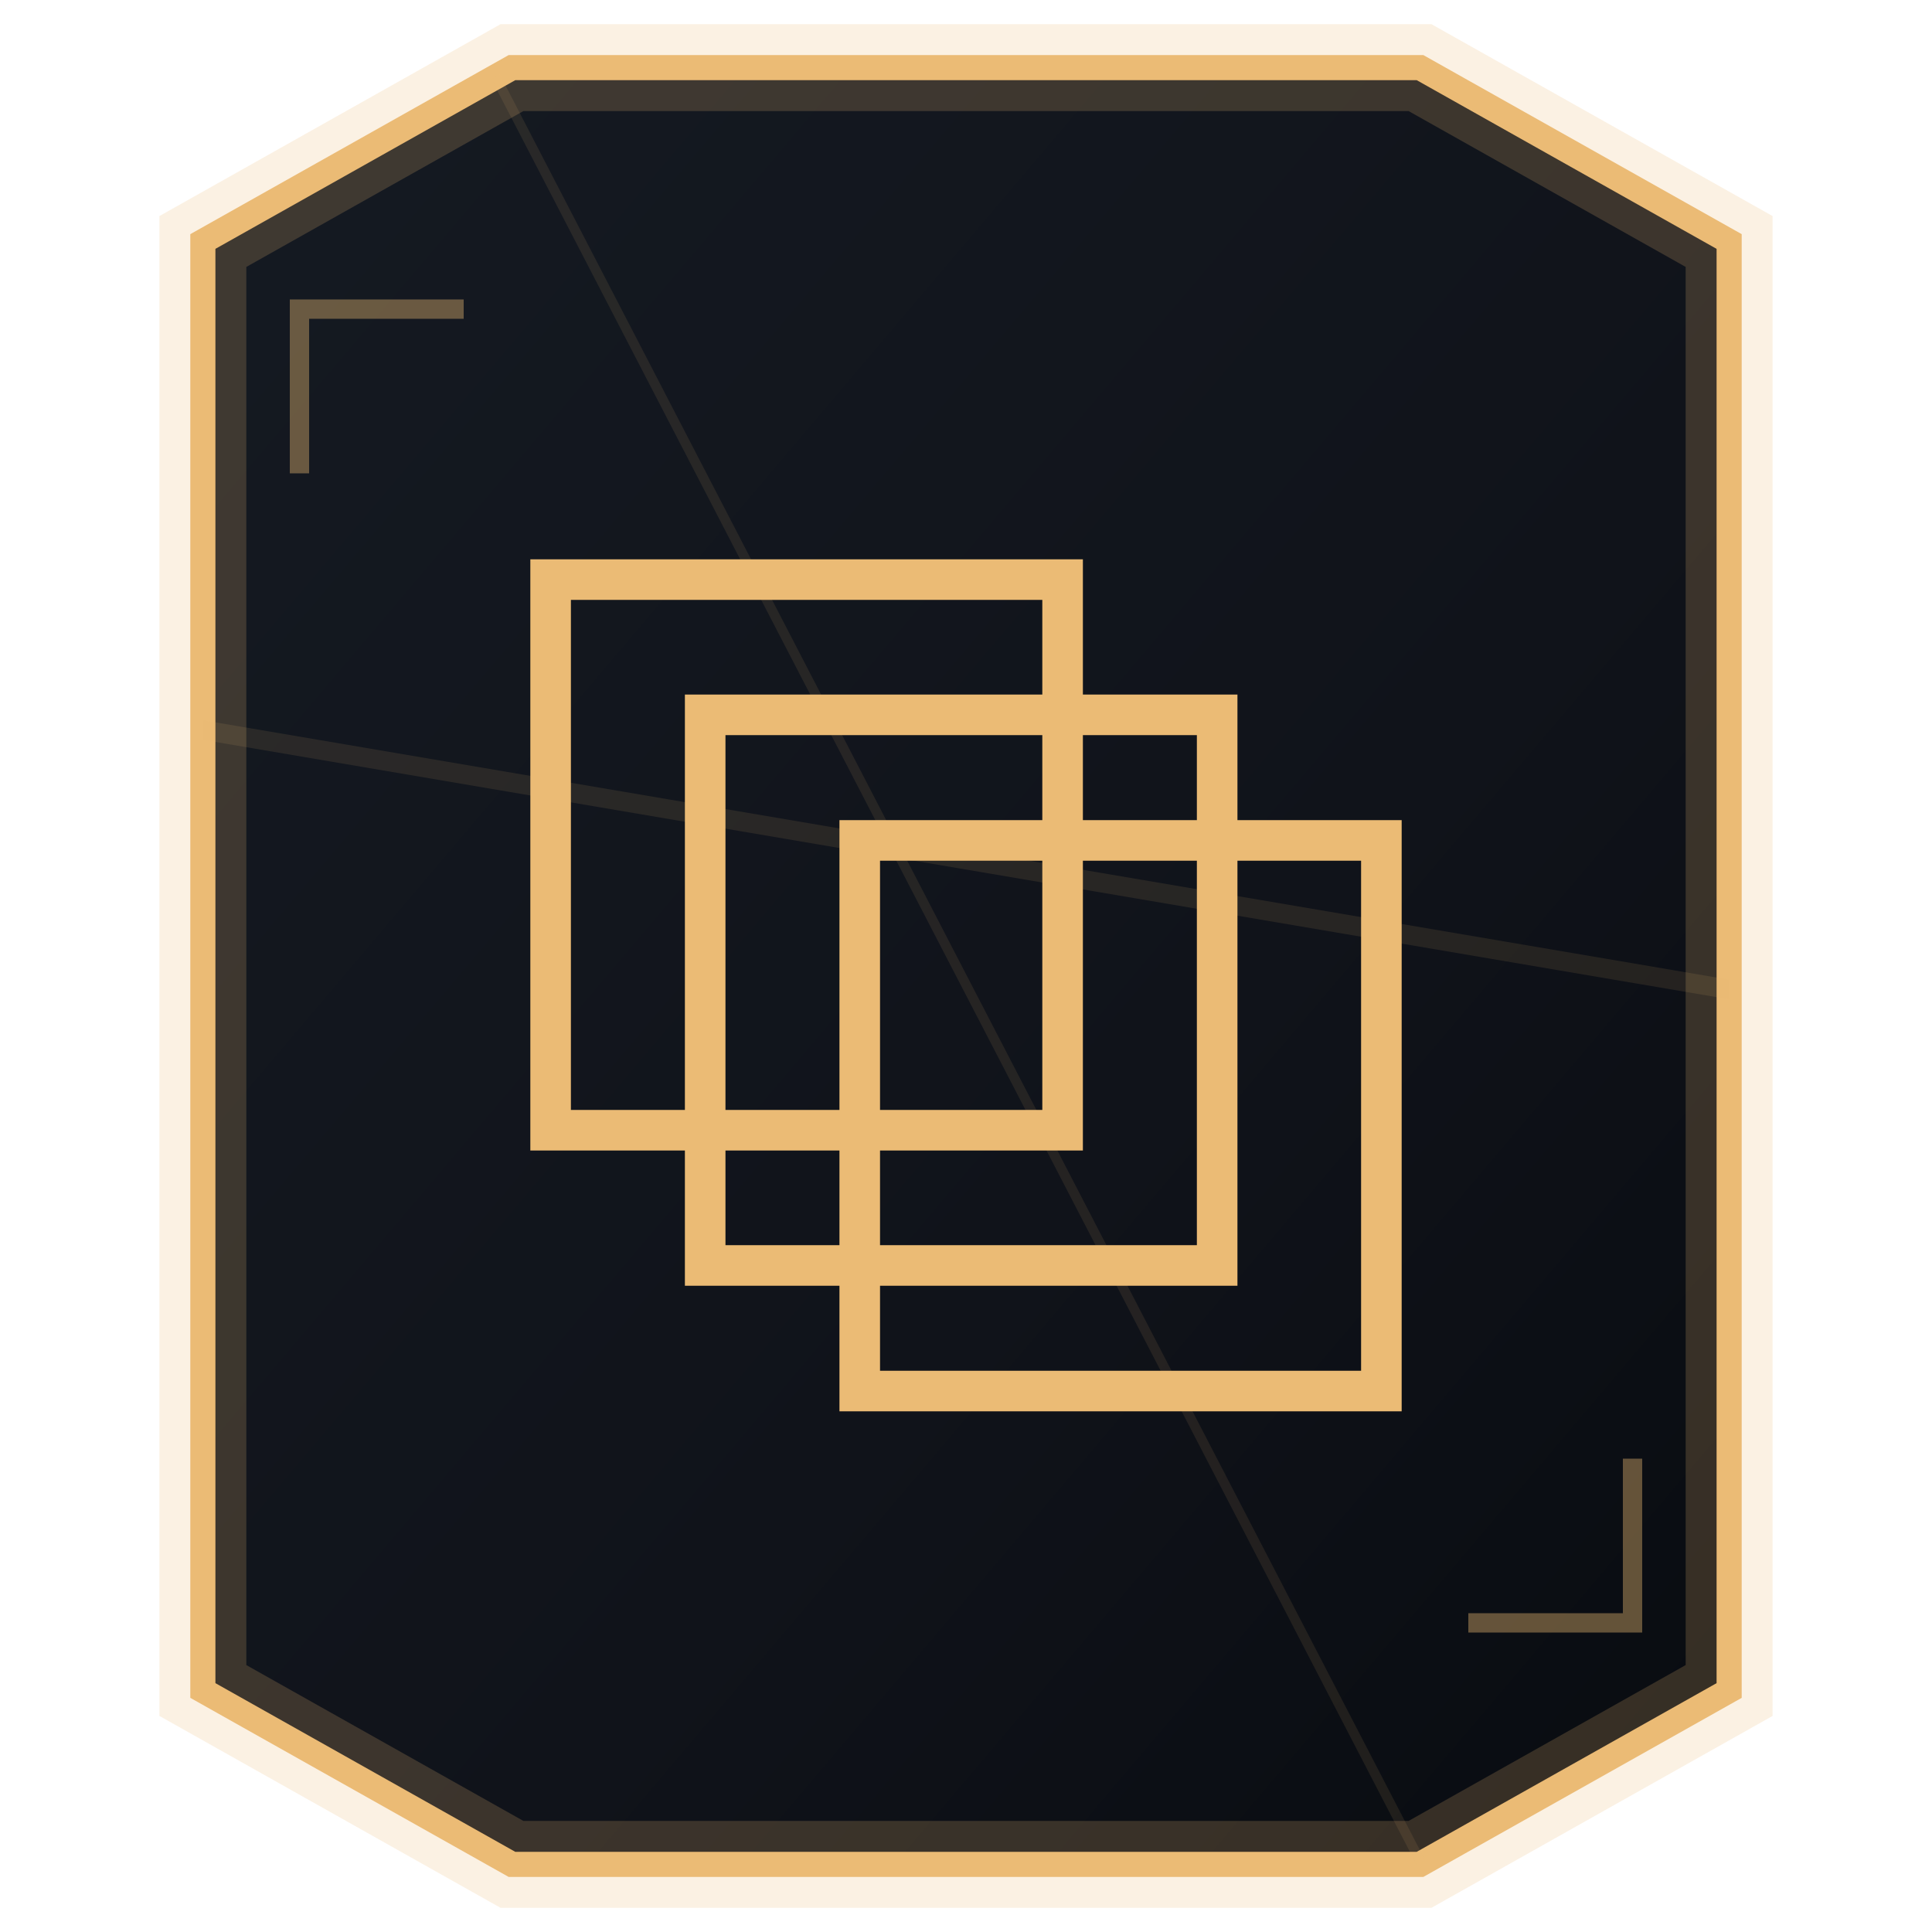
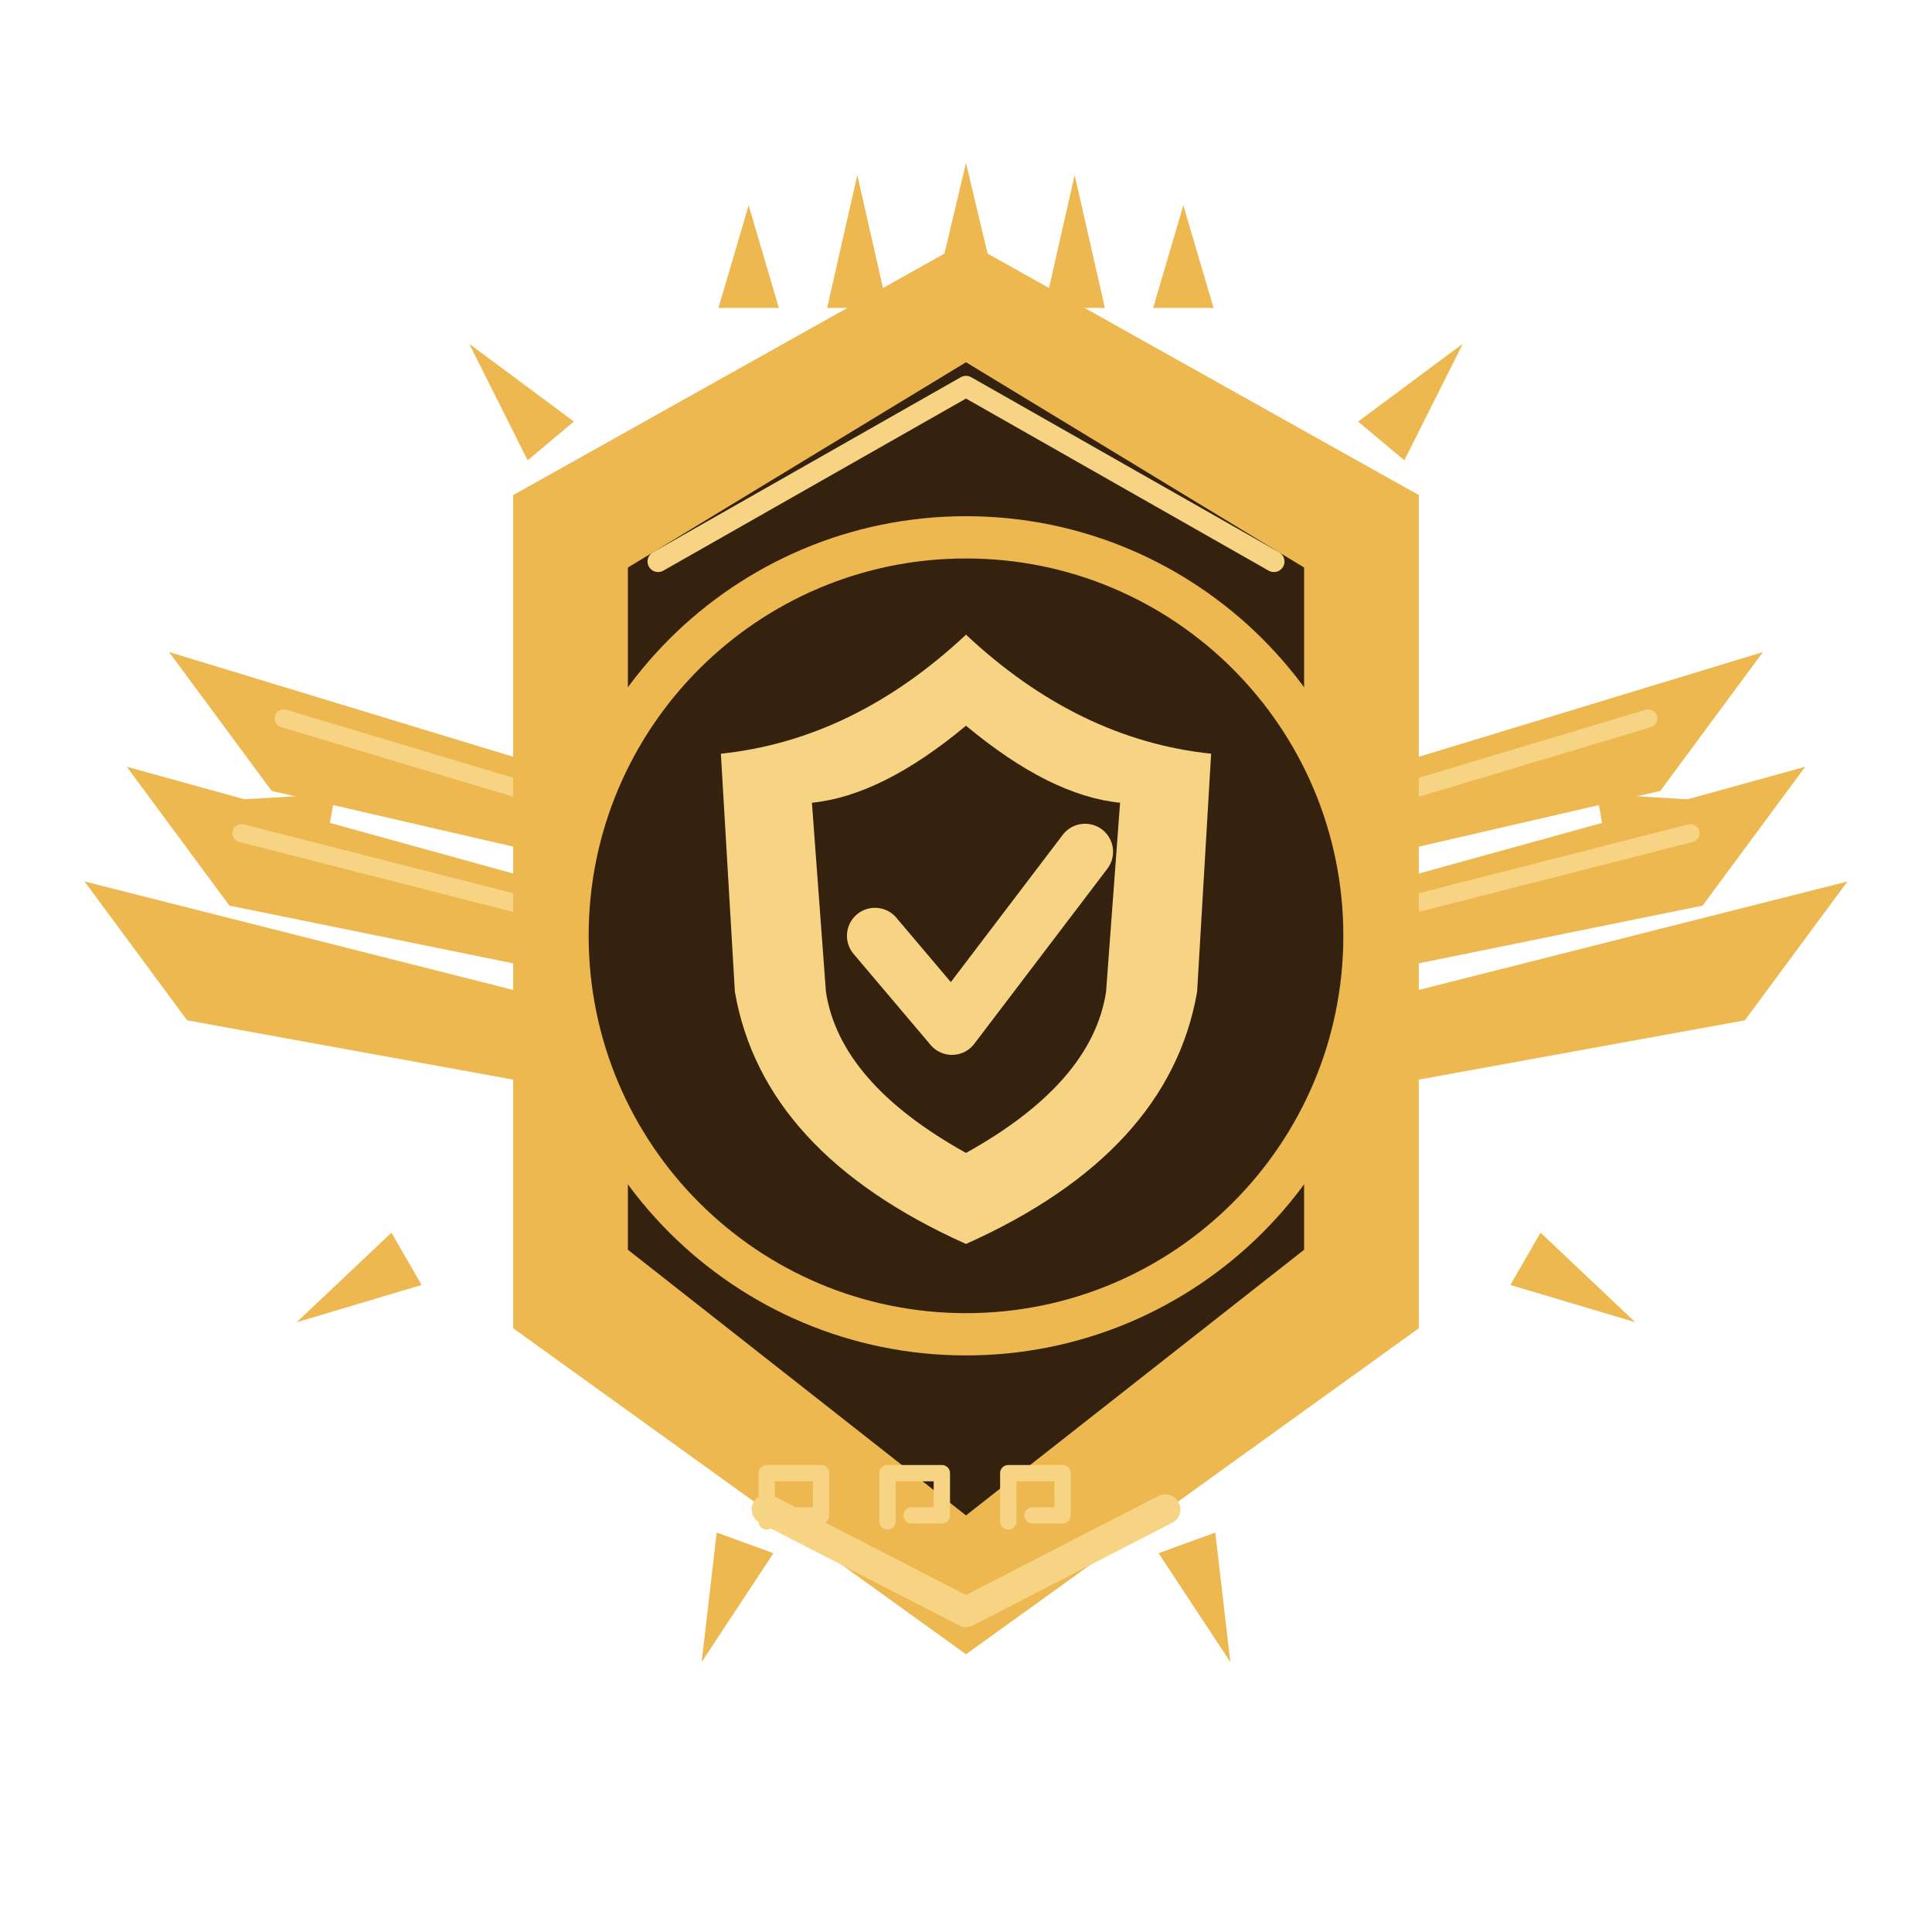
- <svg xmlns="http://www.w3.org/2000/svg" viewBox="0 0 200 200" width="200" height="200">
-   <defs>
-     <linearGradient id="holo" x1="0" y1="0" x2="1" y2="1">
-       <stop stop-color="#8fd1d7" />
-       <stop offset=".35" stop-color="#ac89ce" />
-       <stop offset=".7" stop-color="#e2a5ac" />
-       <stop offset="1" stop-color="#e4c380" />
-     </linearGradient>
-     <linearGradient id="stone" x1="0" y1="0" x2="1" y2="1">
-       <stop stop-color="#151a22" />
-       <stop offset=".6" stop-color="#10131a" />
-       <stop offset="1" stop-color="#080b10" />
-     </linearGradient>
-     <clipPath id="cut">
-       <path d="M53 7H147L179 25V175L147 193H53L21 175V25Z" />
-     </clipPath>
-   </defs>
-   <path d="M53 7H147L179 25V175L147 193H53L21 175V25Z" fill="url(#stone)" stroke="#ebbb75" stroke-width="2.6" />
-   <path d="M53 7H147L179 25V175L147 193H53L21 175V25Z" fill="none" stroke="#ebbb75" stroke-opacity=".2" stroke-width="9" />
-   <g clip-path="url(#cut)">
-     <path d="M0 72L200 106" stroke="#ebbb75" stroke-opacity=".11" stroke-width="2" />
-     <path d="M42 -10L156 210" stroke="#ebbb75" stroke-opacity=".10" stroke-width="1" />
+ <svg xmlns="http://www.w3.org/2000/svg" width="320" height="320" viewBox="0 0 320 320">
+   <g stroke-linejoin="round" stroke-linecap="round">
+     <g>
+       <path d="M155 48L160 27L165 48Z" fill="#edb84f" transform="rotate(0.0 160 155)" />
+       <path d="M155 48L160 27L165 48Z" fill="#edb84f" transform="rotate(40.0 160 155)" />
+       <path d="M155 48L160 27L165 48Z" fill="#edb84f" transform="rotate(80.0 160 155)" />
+       <path d="M155 48L160 27L165 48Z" fill="#edb84f" transform="rotate(120.0 160 155)" />
+       <path d="M155 48L160 27L165 48Z" fill="#edb84f" transform="rotate(160.0 160 155)" />
+       <path d="M155 48L160 27L165 48Z" fill="#edb84f" transform="rotate(200.0 160 155)" />
+       <path d="M155 48L160 27L165 48Z" fill="#edb84f" transform="rotate(240.0 160 155)" />
+       <path d="M155 48L160 27L165 48Z" fill="#edb84f" transform="rotate(280.0 160 155)" />
+       <path d="M155 48L160 27L165 48Z" fill="#edb84f" transform="rotate(320.0 160 155)" />
+     </g>
+     <path d="M97 129L28 108L45 131L97 143Z" fill="#edb84f" />
+     <path d="M87 131L47 119" fill="none" stroke="#f7d484" stroke-width="3" />
+     <path d="M97 148L21 127L38 150L97 162Z" fill="#edb84f" />
+     <path d="M87 150L40 138" fill="none" stroke="#f7d484" stroke-width="3" />
+     <path d="M97 167L14 146L31 169L97 181Z" fill="#edb84f" />
+     <path d="M223 129L292 108L275 131L223 143Z" fill="#edb84f" />
+     <path d="M233 131L273 119" fill="none" stroke="#f7d484" stroke-width="3" />
+     <path d="M223 148L299 127L282 150L223 162Z" fill="#edb84f" />
+     <path d="M233 150L280 138" fill="none" stroke="#f7d484" stroke-width="3" />
+     <path d="M223 167L306 146L289 169L223 181Z" fill="#edb84f" />
+     <path d="M160 40L235 82V220L160 274L85 220V82Z" fill="#edb84f" />
+     <path d="M160 60L216 94V207L160 251L104 207V94Z" fill="#34220f" />
+     <path d="M109 93L160 64L211 93" fill="none" stroke="#f7d484" stroke-width="3.5" />
+     <path d="M119.0 51L124.0 34L129.0 51Z" fill="#edb84f" />
+     <path d="M137.0 51L142.0 29L147.0 51Z" fill="#edb84f" />
+     <path d="M155.0 51L160.0 34L165.0 51Z" fill="#edb84f" />
+     <path d="M173.0 51L178.0 29L183.0 51Z" fill="#edb84f" />
+     <path d="M191.0 51L196.0 34L201.0 51Z" fill="#edb84f" />
+     <path d="M123 69L160 51L197 69" stroke="#edb84f" stroke-width="4" fill="none" />
+     <path d="M127 252v-8h9v7h-5" fill="none" stroke="#f7d484" stroke-width="2.7" />
+     <path d="M147 252v-8h9v7h-5" fill="none" stroke="#f7d484" stroke-width="2.7" />
+     <path d="M167 252v-8h9v7h-5" fill="none" stroke="#f7d484" stroke-width="2.7" />
+     <circle cx="160" cy="155" r="66" fill="#34220f" stroke="#edb84f" stroke-width="7" />
+     <g transform="translate(160 155) scale(1.16)">
+       <path d="M0-43Q16-28 35-26L33 8Q29 31 0 44Q-29 31-33 8L-35-26Q-16-28 0-43Z" fill="#f7d484" />
+       <path d="M0-30Q12-20 22-19L20 8Q18 21 0 31Q-18 21-20 8L-22-19Q-12-20 0-30Z" fill="#34220f" />
+       <path d="M-13 0L-2 13L17-12" stroke="#f7d484" stroke-width="8" fill="none" />
+     </g>
+     <path d="M127 250L160 267L193 250" fill="none" stroke="#f7d484" stroke-width="5" />
  </g>
-   <g transform="translate(100 100)" fill="none" stroke="#ebbb75" stroke-width="4.2" stroke-linecap="square" stroke-linejoin="miter">
-     <path d="M-43 -40H10V17H-43Z M-27 -26H26V31H-27Z M-11 -13H43V44H-11Z" />
-   </g>
-   <path d="M31 49V32H48 M152 168H169V151" fill="none" stroke="#ebbb75" stroke-opacity=".4" stroke-width="2" />
</svg>
